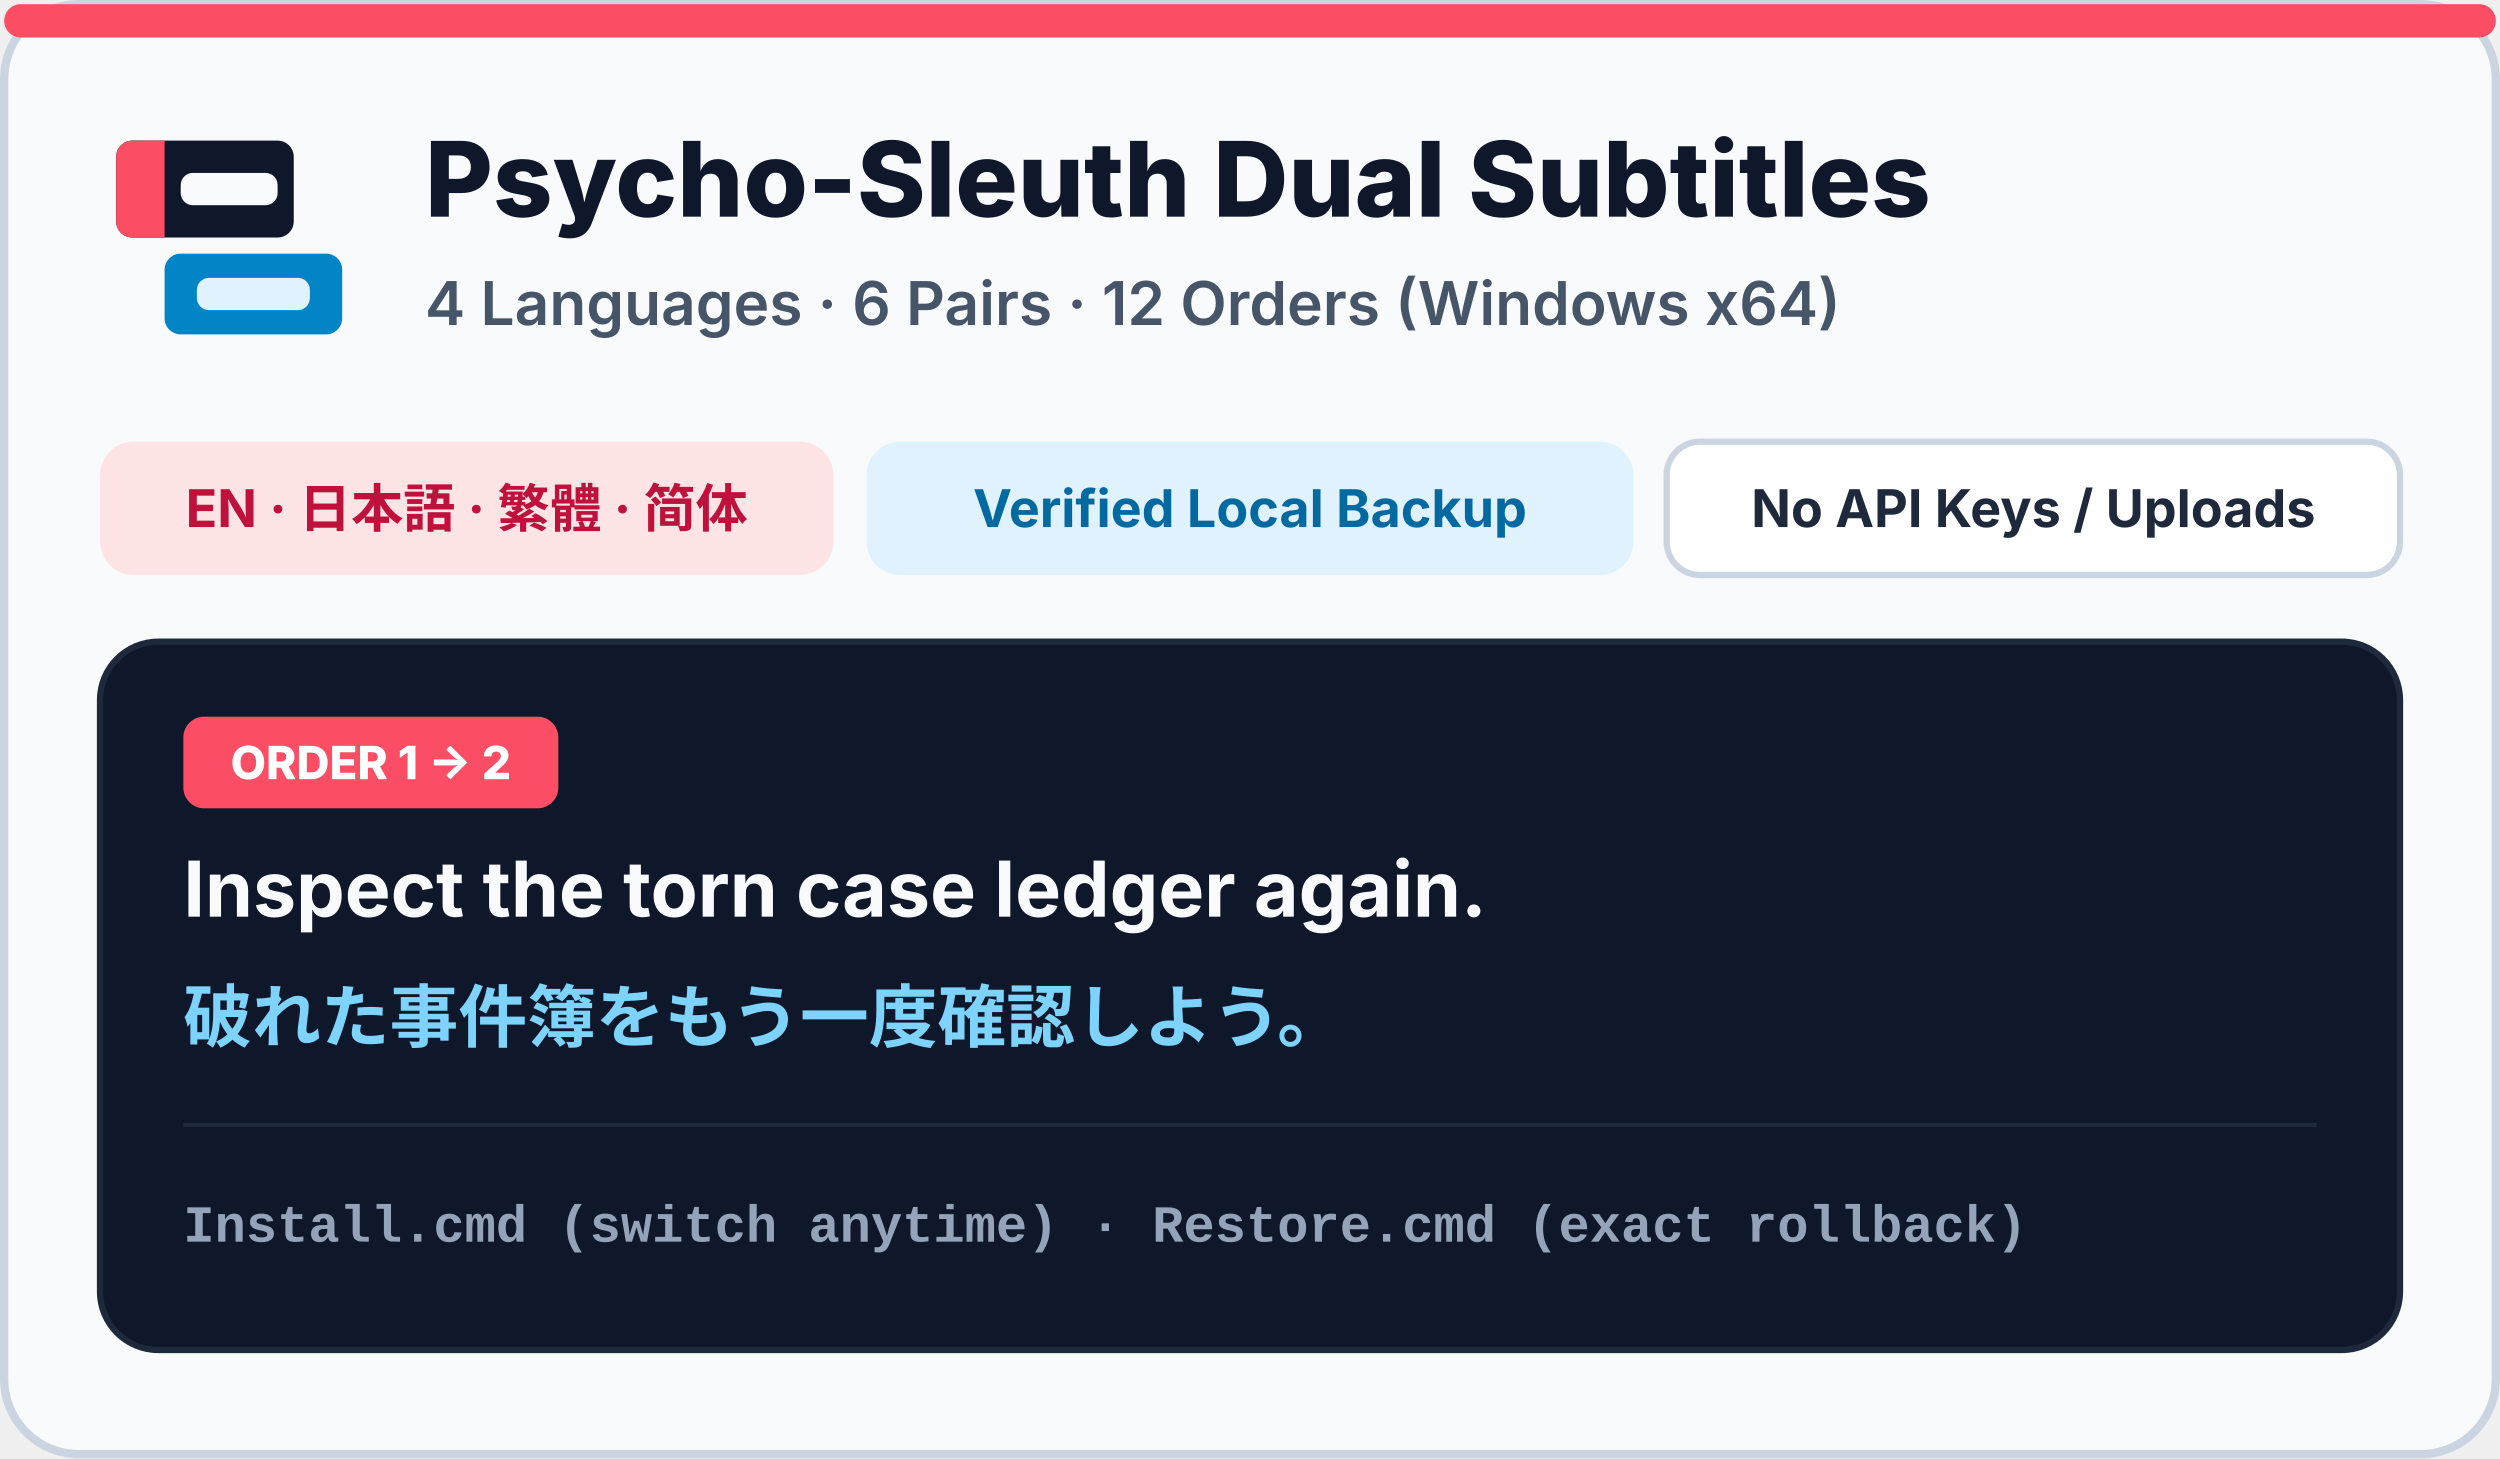
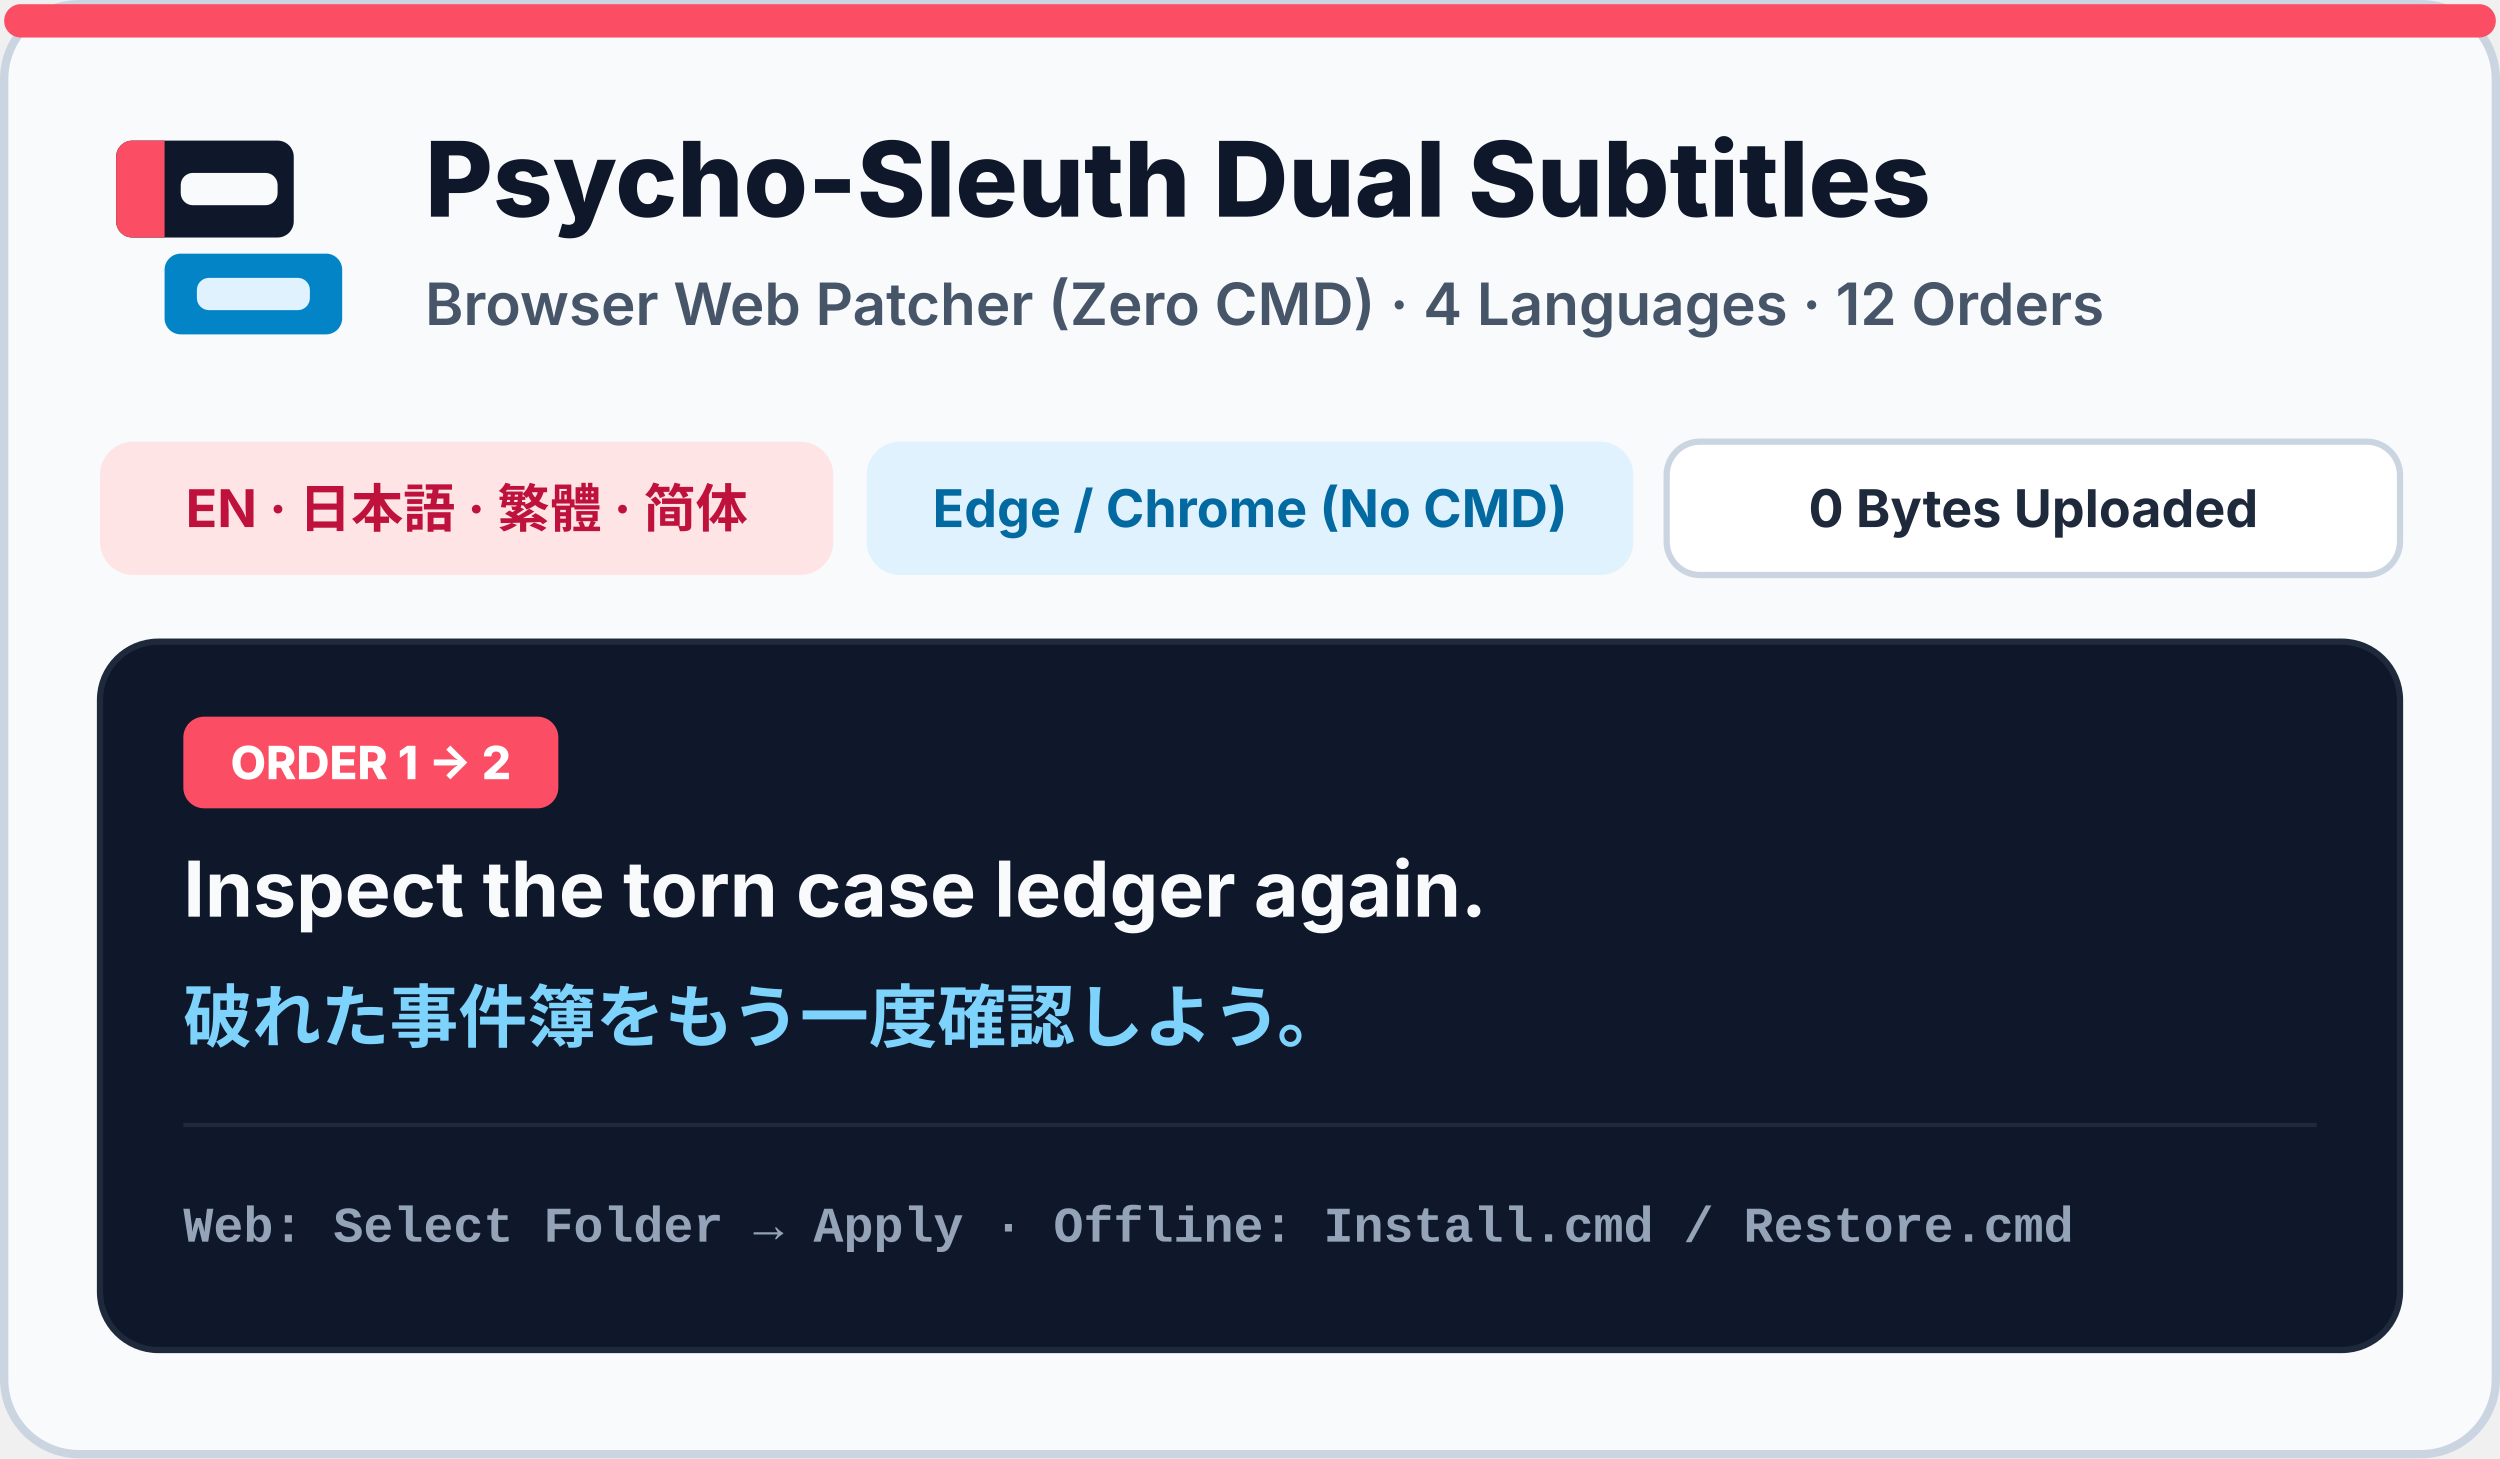
<svg xmlns="http://www.w3.org/2000/svg" width="600" height="350" viewBox="0 0 600 350" role="img" aria-labelledby="title desc">
  <rect x="1" y="1" width="598" height="348" rx="18" fill="#F8FAFC" stroke="#CBD5E1" stroke-width="2" />
  <rect x="1" y="1" width="598" height="8" rx="4" fill="#FB4D64" />
  <g transform="translate(24, 26) scale(0.060547)">
    <rect x="256" y="576" width="704" height="320" rx="64" fill="#0284C7" />
    <rect x="384" y="672" width="448" height="128" rx="48" fill="#E0F2FE" />
    <rect x="64" y="128" width="704" height="384" rx="64" fill="#0F172A" />
    <path d="M128 128H256V512H128C92.654 512 64 483.346 64 448V192C64 156.654 92.654 128 128 128Z" fill="#FB4D64" />
    <rect x="320" y="256" width="384" height="128" rx="48" fill="#F8FAFC" />
  </g>
  <text x="102" y="52" font-family="'Inter', -apple-system, BlinkMacSystemFont, 'Segoe UI', 'Microsoft YaHei UI', 'Meiryo', sans-serif" font-size="25" font-weight="800" fill="#0F172A">Psycho-Sleuth Dual Subtitles</text>
-   <text x="102" y="78" font-family="'Inter', -apple-system, BlinkMacSystemFont, 'Segoe UI', 'Microsoft YaHei UI', 'Meiryo', sans-serif" font-size="14.5" font-weight="600" fill="#475569">4 Languages · 6 Pairs · 12 Orders (Windows x64)</text>
+   <text x="102" y="78" font-family="'Inter', -apple-system, BlinkMacSystemFont, 'Segoe UI', 'Microsoft YaHei UI', 'Meiryo', sans-serif" font-size="14" font-weight="600" fill="#475569">Browser Web Patcher (Zero CMD) · 4 Languages · 12 Orders</text>
  <g font-family="'Inter', -apple-system, BlinkMacSystemFont, 'Segoe UI', 'Microsoft YaHei UI', 'Meiryo', sans-serif" font-size="12.5" font-weight="700">
    <rect x="24" y="106" width="176" height="32" rx="8" fill="#FFE4E6" />
    <text x="112" y="126.5" text-anchor="middle" fill="#BE123C">EN · 日本語 · 繁體 · 简体</text>
    <rect x="208" y="106" width="184" height="32" rx="8" fill="#E0F2FE" />
-     <text x="300" y="126.5" text-anchor="middle" fill="#0369A1">Verified Local Backup</text>
+     <text x="300" y="126.5" text-anchor="middle" fill="#0369A1">Edge / Chrome (No CMD)</text>
    <rect x="400" y="106" width="176" height="32" rx="8" fill="#FFFFFF" stroke="#CBD5E1" stroke-width="1.5" />
-     <text x="488" y="126.5" text-anchor="middle" fill="#1E293B">No API Keys / Uploads</text>
+     <text x="488" y="126.5" text-anchor="middle" fill="#1E293B">0 Bytes Uploaded</text>
  </g>
  <rect x="24" y="154" width="552" height="170" rx="14" fill="#0F172A" stroke="#1E293B" stroke-width="1.5" />
  <rect x="44" y="172" width="90" height="22" rx="5" fill="#FB4D64" />
  <text x="89" y="187" text-anchor="middle" font-family="'Inter', -apple-system, BlinkMacSystemFont, 'Segoe UI', 'Microsoft YaHei UI', 'Meiryo', sans-serif" font-size="11" font-weight="800" fill="#FFFFFF">ORDER 1 → 2</text>
  <text x="44" y="220" font-family="'Inter', -apple-system, BlinkMacSystemFont, 'Segoe UI', 'Microsoft YaHei UI', 'Meiryo', sans-serif" font-size="18.5" font-weight="700" fill="#F8FAFC">Inspect the torn case ledger again.</text>
  <text x="44" y="250" font-family="'Inter', -apple-system, BlinkMacSystemFont, 'Segoe UI', 'Microsoft YaHei UI', 'Meiryo', sans-serif" font-size="16.5" font-weight="600" fill="#7DD3FC">破れた事件簿をもう一度確認しよう。</text>
  <line x1="44" y1="270" x2="556" y2="270" stroke="#1E293B" stroke-width="1" />
-   <text x="44" y="298" font-family="'JetBrains Mono', Consolas, 'Courier New', monospace" font-size="12.5" font-weight="600" fill="#94A3B8">Install.cmd (switch anytime) · Restore.cmd (exact rollback)</text>
+   <text x="44" y="298" font-family="'JetBrains Mono', Consolas, 'Courier New', monospace" font-size="12" font-weight="600" fill="#94A3B8">Web: Select Folder → Apply  ·  Offline: Install.cmd / Restore.cmd</text>
</svg>
